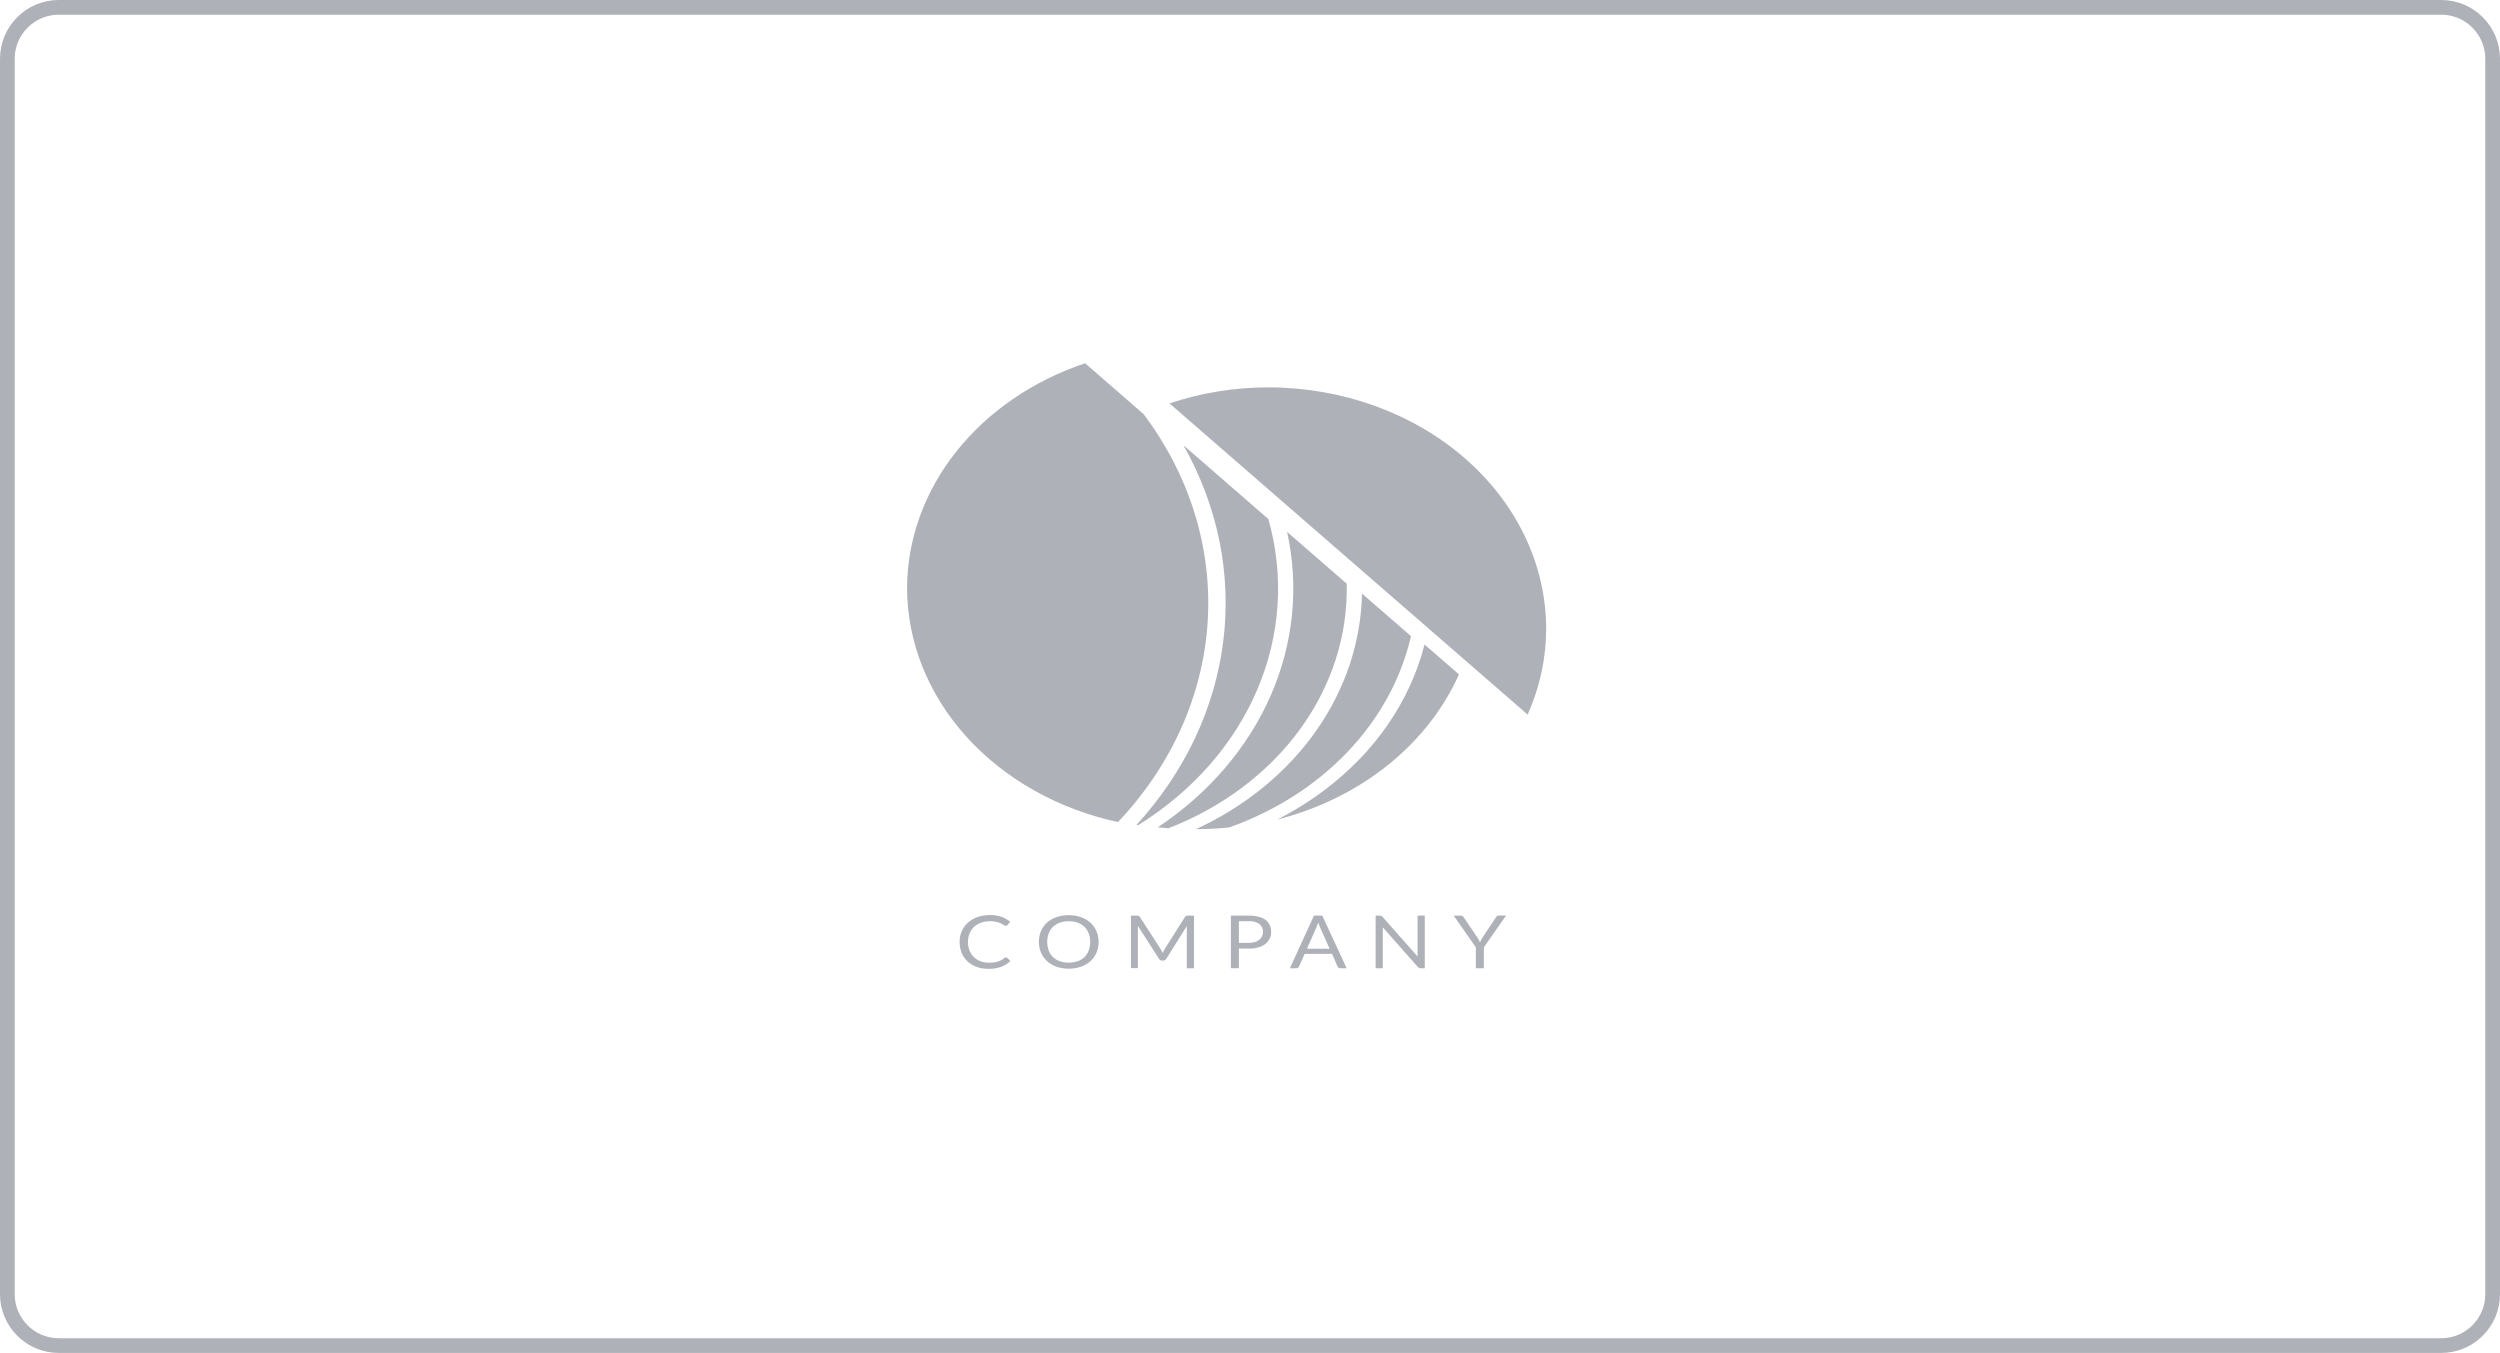
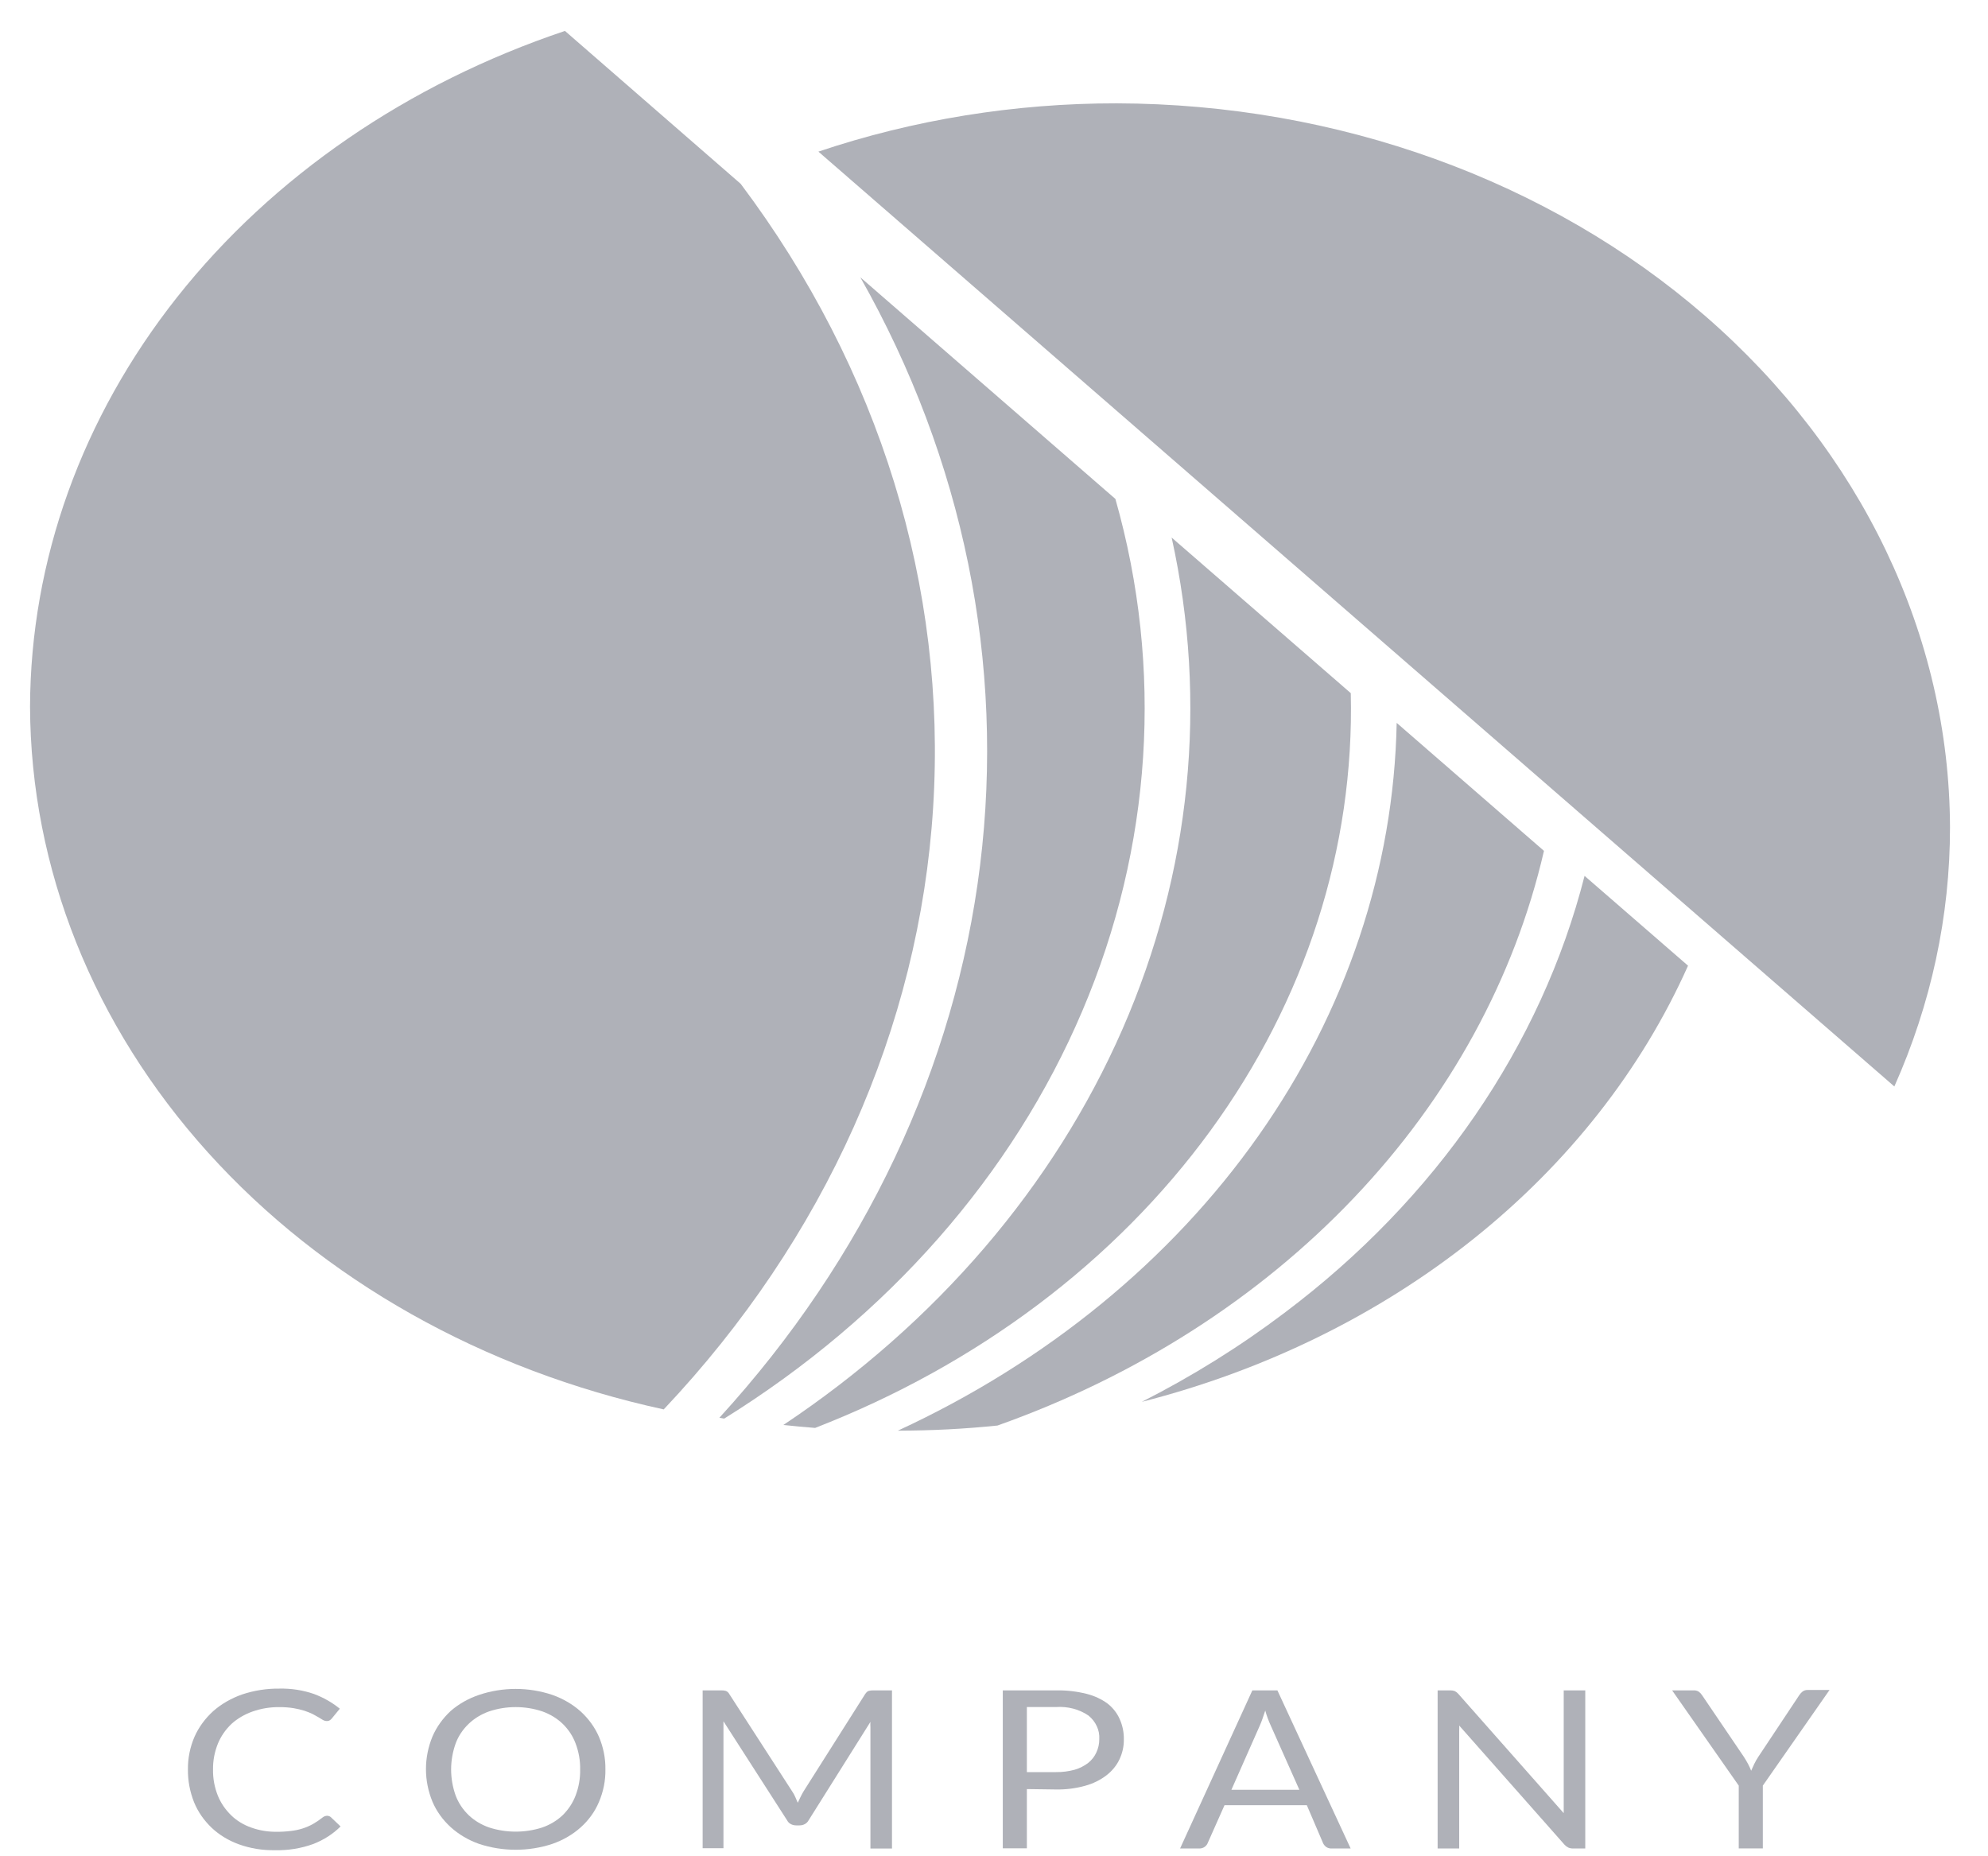
- <svg xmlns="http://www.w3.org/2000/svg" width="170" height="92" viewBox="0 0 170 92" fill="none">
-   <rect x="0.5" y="0.5" width="169" height="91" rx="3.5" stroke="#AFB1B8" />
-   <path d="M68.406 65.101C68.422 65.102 68.438 65.105 68.452 65.111C68.467 65.116 68.48 65.124 68.491 65.135L68.709 65.343C68.54 65.512 68.33 65.647 68.095 65.739C67.82 65.839 67.524 65.888 67.226 65.881C66.945 65.886 66.667 65.841 66.408 65.748C66.174 65.663 65.964 65.536 65.791 65.374C65.616 65.206 65.481 65.01 65.394 64.796C65.298 64.557 65.251 64.306 65.254 64.054C65.251 63.8 65.301 63.548 65.404 63.31C65.5 63.095 65.643 62.899 65.827 62.732C66.013 62.569 66.236 62.441 66.481 62.355C66.75 62.265 67.036 62.22 67.324 62.223C67.591 62.217 67.857 62.258 68.106 62.344C68.322 62.425 68.52 62.538 68.692 62.678L68.51 62.9C68.497 62.916 68.481 62.93 68.463 62.941C68.442 62.953 68.416 62.959 68.39 62.957C68.362 62.956 68.334 62.947 68.311 62.934L68.213 62.874L68.076 62.798C68.017 62.77 67.956 62.746 67.894 62.725C67.813 62.7 67.73 62.68 67.645 62.666C67.538 62.649 67.43 62.641 67.321 62.642C67.114 62.64 66.908 62.674 66.716 62.742C66.537 62.805 66.375 62.9 66.241 63.021C66.105 63.15 66.001 63.302 65.933 63.467C65.856 63.655 65.819 63.854 65.822 64.054C65.818 64.257 65.856 64.46 65.933 64.651C66 64.815 66.103 64.965 66.236 65.094C66.361 65.215 66.516 65.309 66.689 65.369C66.867 65.433 67.058 65.466 67.25 65.464C67.362 65.465 67.473 65.459 67.583 65.445C67.763 65.426 67.935 65.372 68.087 65.286C68.163 65.243 68.236 65.193 68.303 65.139C68.331 65.116 68.368 65.103 68.406 65.101Z" fill="#AFB1B8" />
-   <path d="M74.704 64.054C74.708 64.305 74.658 64.555 74.557 64.791C74.468 65.004 74.328 65.199 74.146 65.363C73.965 65.526 73.745 65.654 73.502 65.738C72.968 65.915 72.378 65.915 71.844 65.738C71.603 65.653 71.385 65.524 71.204 65.362C71.022 65.195 70.881 64.999 70.789 64.784C70.593 64.306 70.593 63.785 70.789 63.308C70.882 63.092 71.023 62.895 71.204 62.727C71.386 62.569 71.604 62.446 71.844 62.365C72.377 62.185 72.969 62.185 73.502 62.365C73.744 62.45 73.963 62.578 74.145 62.741C74.325 62.906 74.465 63.1 74.557 63.312C74.658 63.55 74.708 63.801 74.704 64.054ZM74.132 64.054C74.136 63.853 74.101 63.653 74.028 63.462C73.967 63.298 73.868 63.147 73.736 63.019C73.609 62.897 73.451 62.801 73.276 62.739C72.888 62.609 72.458 62.609 72.071 62.739C71.895 62.801 71.738 62.897 71.61 63.019C71.477 63.146 71.376 63.297 71.315 63.462C71.177 63.847 71.177 64.26 71.315 64.646C71.377 64.81 71.477 64.961 71.61 65.089C71.738 65.21 71.895 65.305 72.071 65.366C72.459 65.493 72.887 65.493 73.276 65.366C73.451 65.305 73.608 65.21 73.736 65.089C73.867 64.96 73.966 64.809 74.028 64.646C74.101 64.455 74.136 64.255 74.132 64.054Z" fill="#AFB1B8" />
-   <path d="M79.001 64.675L79.058 64.807C79.08 64.76 79.099 64.717 79.121 64.675C79.142 64.63 79.166 64.587 79.192 64.544L80.585 62.344C80.613 62.306 80.637 62.282 80.664 62.275C80.701 62.265 80.74 62.261 80.779 62.263H81.191V65.843H80.703V63.211C80.703 63.178 80.703 63.14 80.703 63.099C80.7 63.059 80.7 63.017 80.703 62.976L79.301 65.208C79.283 65.241 79.255 65.269 79.219 65.289C79.183 65.309 79.142 65.319 79.099 65.319H79.02C78.978 65.32 78.936 65.309 78.9 65.29C78.865 65.27 78.836 65.241 78.819 65.208L77.376 62.962C77.376 63.005 77.376 63.047 77.376 63.09C77.376 63.133 77.376 63.17 77.376 63.204V65.835H76.905V62.263H77.316C77.355 62.261 77.394 62.265 77.431 62.275C77.465 62.29 77.492 62.314 77.507 62.344L78.93 64.547C78.958 64.588 78.982 64.63 79.001 64.675Z" fill="#AFB1B8" />
-   <path d="M84.244 64.497V65.838H83.699V62.263H84.915C85.144 62.259 85.373 62.286 85.594 62.341C85.77 62.385 85.934 62.461 86.074 62.564C86.195 62.661 86.288 62.781 86.346 62.915C86.411 63.06 86.442 63.216 86.439 63.372C86.442 63.529 86.407 63.684 86.338 63.829C86.273 63.966 86.172 64.088 86.044 64.187C85.904 64.294 85.739 64.375 85.561 64.423C85.349 64.482 85.127 64.51 84.904 64.506L84.244 64.497ZM84.244 64.113H84.904C85.047 64.115 85.19 64.096 85.327 64.059C85.439 64.026 85.543 63.973 85.632 63.905C85.714 63.839 85.777 63.758 85.817 63.668C85.862 63.572 85.884 63.47 85.883 63.367C85.889 63.268 85.871 63.168 85.828 63.076C85.786 62.983 85.721 62.9 85.638 62.832C85.429 62.69 85.168 62.622 84.904 62.64H84.244V64.113Z" fill="#AFB1B8" />
-   <path d="M91.573 65.842H91.142C91.099 65.844 91.057 65.832 91.022 65.809C90.991 65.787 90.967 65.758 90.951 65.726L90.581 64.862H88.718L88.334 65.726C88.32 65.758 88.296 65.786 88.266 65.807C88.231 65.831 88.188 65.844 88.143 65.842H87.712L89.348 62.263H89.915L91.573 65.842ZM88.874 64.513H90.412L89.763 63.056C89.713 62.947 89.672 62.834 89.64 62.72L89.577 62.907C89.558 62.964 89.536 63.016 89.517 63.059L88.874 64.513Z" fill="#AFB1B8" />
-   <path d="M93.929 62.279C93.961 62.295 93.989 62.317 94.01 62.343L96.396 65.042C96.396 64.999 96.396 64.956 96.396 64.916C96.396 64.876 96.396 64.836 96.396 64.798V62.263H96.884V65.842H96.612C96.573 65.843 96.534 65.836 96.5 65.821C96.466 65.804 96.436 65.781 96.412 65.755L94.03 63.059C94.032 63.1 94.032 63.141 94.03 63.182C94.03 63.222 94.03 63.258 94.03 63.291V65.842H93.542V62.263H93.831C93.864 62.262 93.898 62.268 93.929 62.279Z" fill="#AFB1B8" />
-   <path d="M100.903 64.419V65.84H100.358V64.419L98.85 62.263H99.338C99.38 62.261 99.422 62.272 99.455 62.294C99.485 62.317 99.51 62.344 99.529 62.374L100.472 63.765C100.51 63.824 100.543 63.879 100.57 63.931C100.598 63.983 100.619 64.033 100.639 64.082L100.709 63.928C100.736 63.872 100.767 63.818 100.802 63.765L101.732 62.365C101.751 62.337 101.775 62.312 101.803 62.289C101.835 62.265 101.877 62.252 101.92 62.254H102.413L100.903 64.419Z" fill="#AFB1B8" />
-   <path d="M78.731 56.256C78.969 56.282 79.209 56.303 79.451 56.322C83.13 54.893 86.242 52.552 88.399 49.594C90.555 46.636 91.66 43.191 91.576 39.69L87.522 36.168C88.346 39.895 87.96 43.748 86.408 47.296C84.855 50.844 82.198 53.946 78.731 56.256Z" fill="#AFB1B8" />
-   <path d="M77.284 56.092L77.393 56.111C81.097 53.809 83.921 50.595 85.499 46.884C87.078 43.173 87.339 39.135 86.248 35.294L80.474 30.277C82.809 34.401 83.749 39.016 83.185 43.586C82.62 48.156 80.574 52.493 77.284 56.092Z" fill="#AFB1B8" />
-   <path d="M96.868 43.827C95.887 47.673 93.504 51.142 90.073 53.719C89.072 54.475 87.991 55.15 86.845 55.732C89.639 55.019 92.206 53.758 94.35 52.046C96.494 50.334 98.157 48.217 99.21 45.859L96.868 43.827Z" fill="#AFB1B8" />
-   <path d="M95.949 43.26L92.615 40.363C92.551 43.666 91.47 46.894 89.484 49.711C87.499 52.529 84.681 54.833 81.324 56.384H81.341C82.089 56.383 82.836 56.345 83.579 56.268C86.716 55.155 89.488 53.385 91.646 51.115C93.805 48.846 95.283 46.147 95.949 43.26Z" fill="#AFB1B8" />
-   <path d="M77.766 28.161L73.788 24.7C70.232 25.894 67.174 27.993 65.013 30.722C62.853 33.451 61.691 36.684 61.68 39.996V39.996C61.693 43.656 63.111 47.208 65.709 50.089C68.307 52.97 71.937 55.016 76.024 55.903C79.672 52.041 81.808 47.269 82.122 42.28C82.435 37.291 80.909 32.345 77.766 28.161Z" fill="#AFB1B8" />
-   <path d="M105.14 42.727C105.126 38.385 103.134 34.224 99.6 31.153C96.066 28.083 91.276 26.352 86.278 26.34C83.969 26.337 81.679 26.708 79.525 27.431L103.88 48.593C104.714 46.722 105.141 44.733 105.14 42.727Z" fill="#AFB1B8" />
+ <svg xmlns="http://www.w3.org/2000/svg" width="45" height="42" viewBox="0 0 45 42" fill="none">
+   <path d="M7.406 41.101C7.422 41.102 7.438 41.105 7.452 41.111C7.467 41.116 7.48 41.124 7.491 41.135L7.709 41.343C7.54 41.512 7.33 41.647 7.095 41.739C6.82 41.839 6.524 41.888 6.226 41.881C5.945 41.886 5.667 41.841 5.408 41.748C5.174 41.663 4.964 41.536 4.792 41.374C4.616 41.206 4.48 41.01 4.393 40.796C4.298 40.557 4.251 40.306 4.254 40.054C4.251 39.8 4.301 39.548 4.404 39.31C4.5 39.095 4.643 38.899 4.827 38.732C5.013 38.569 5.236 38.441 5.481 38.355C5.75 38.265 6.036 38.22 6.324 38.223C6.591 38.217 6.857 38.258 7.106 38.344C7.322 38.425 7.521 38.538 7.692 38.678L7.51 38.9C7.497 38.916 7.482 38.93 7.463 38.941C7.442 38.953 7.416 38.959 7.39 38.957C7.362 38.956 7.334 38.947 7.311 38.934L7.213 38.874L7.076 38.798C7.017 38.77 6.956 38.746 6.894 38.725C6.813 38.7 6.73 38.68 6.646 38.666C6.539 38.649 6.43 38.641 6.321 38.642C6.114 38.64 5.908 38.674 5.716 38.742C5.537 38.805 5.375 38.9 5.241 39.021C5.105 39.15 5.001 39.302 4.933 39.467C4.857 39.655 4.819 39.854 4.822 40.054C4.818 40.257 4.856 40.459 4.933 40.651C5 40.815 5.103 40.965 5.236 41.094C5.361 41.215 5.516 41.309 5.689 41.369C5.867 41.433 6.058 41.465 6.25 41.464C6.361 41.465 6.473 41.459 6.583 41.445C6.763 41.426 6.935 41.372 7.087 41.286C7.164 41.242 7.236 41.193 7.303 41.139C7.331 41.116 7.367 41.103 7.406 41.101Z" fill="#AFB1B8" />
+   <path d="M13.704 40.054C13.708 40.305 13.658 40.555 13.557 40.791C13.468 41.004 13.328 41.199 13.146 41.363C12.964 41.526 12.745 41.654 12.502 41.738C11.968 41.915 11.378 41.915 10.844 41.738C10.603 41.653 10.385 41.524 10.204 41.361C10.022 41.195 9.881 40.999 9.789 40.783C9.593 40.306 9.593 39.785 9.789 39.308C9.882 39.092 10.023 38.895 10.204 38.727C10.386 38.569 10.604 38.446 10.844 38.365C11.377 38.185 11.969 38.185 12.502 38.365C12.744 38.45 12.963 38.578 13.145 38.741C13.325 38.906 13.465 39.1 13.557 39.312C13.658 39.55 13.708 39.801 13.704 40.054ZM13.132 40.054C13.136 39.853 13.101 39.653 13.028 39.462C12.967 39.298 12.868 39.147 12.736 39.019C12.609 38.897 12.451 38.801 12.276 38.739C11.888 38.609 11.458 38.609 11.071 38.739C10.895 38.801 10.738 38.897 10.61 39.019C10.477 39.146 10.376 39.297 10.315 39.462C10.177 39.847 10.177 40.26 10.315 40.646C10.377 40.81 10.477 40.961 10.61 41.089C10.738 41.21 10.895 41.305 11.071 41.366C11.459 41.492 11.887 41.492 12.276 41.366C12.451 41.305 12.608 41.21 12.736 41.089C12.867 40.96 12.966 40.809 13.028 40.646C13.101 40.455 13.136 40.255 13.132 40.054Z" fill="#AFB1B8" />
+   <path d="M18.001 40.675L18.058 40.807C18.08 40.76 18.099 40.717 18.121 40.675C18.142 40.63 18.166 40.587 18.192 40.544L19.585 38.344C19.613 38.306 19.637 38.282 19.664 38.275C19.701 38.265 19.74 38.261 19.779 38.263H20.191V41.843H19.703V39.211C19.703 39.178 19.703 39.14 19.703 39.099C19.7 39.059 19.7 39.017 19.703 38.976L18.301 41.208C18.283 41.241 18.255 41.269 18.219 41.289C18.183 41.309 18.142 41.319 18.099 41.319H18.02C17.978 41.319 17.936 41.309 17.9 41.289C17.864 41.27 17.836 41.241 17.819 41.208L16.376 38.962C16.376 39.005 16.376 39.047 16.376 39.09C16.376 39.133 16.376 39.17 16.376 39.204V41.835H15.905V38.263H16.316C16.355 38.261 16.394 38.265 16.431 38.275C16.465 38.29 16.492 38.314 16.507 38.344L17.93 40.547C17.958 40.587 17.982 40.63 18.001 40.675Z" fill="#AFB1B8" />
+   <path d="M23.244 40.497V41.838H22.699V38.263H23.915C24.145 38.259 24.373 38.286 24.594 38.341C24.77 38.385 24.934 38.461 25.074 38.564C25.195 38.661 25.288 38.781 25.346 38.915C25.411 39.06 25.442 39.216 25.439 39.372C25.442 39.529 25.407 39.684 25.338 39.829C25.273 39.966 25.172 40.088 25.044 40.187C24.904 40.294 24.739 40.375 24.561 40.423C24.349 40.482 24.127 40.51 23.904 40.506L23.244 40.497ZM23.244 40.113H23.904C24.047 40.115 24.19 40.096 24.327 40.059C24.439 40.026 24.543 39.973 24.632 39.905C24.714 39.839 24.777 39.758 24.817 39.668C24.862 39.572 24.884 39.47 24.883 39.367C24.889 39.268 24.871 39.168 24.828 39.076C24.786 38.983 24.721 38.9 24.637 38.832C24.429 38.69 24.168 38.622 23.904 38.64H23.244V40.113Z" fill="#AFB1B8" />
+   <path d="M30.573 41.842H30.142C30.099 41.844 30.057 41.832 30.022 41.809C29.991 41.787 29.967 41.758 29.951 41.726L29.581 40.862H27.718L27.334 41.726C27.32 41.758 27.296 41.786 27.266 41.807C27.231 41.831 27.188 41.844 27.143 41.842H26.712L28.348 38.263H28.915L30.573 41.842ZM27.874 40.513H29.412L28.763 39.056C28.713 38.947 28.672 38.834 28.64 38.72L28.577 38.907C28.558 38.964 28.536 39.016 28.517 39.059L27.874 40.513Z" fill="#AFB1B8" />
+   <path d="M32.929 38.279C32.961 38.295 32.989 38.317 33.011 38.343L35.396 41.042C35.396 40.999 35.396 40.956 35.396 40.916C35.396 40.876 35.396 40.836 35.396 40.798V38.263H35.884V41.842H35.612C35.573 41.843 35.534 41.836 35.5 41.821C35.466 41.804 35.437 41.782 35.413 41.755L33.03 39.059C33.032 39.1 33.032 39.141 33.03 39.182C33.03 39.222 33.03 39.258 33.03 39.291V41.842H32.542V38.263H32.831C32.864 38.262 32.898 38.268 32.929 38.279Z" fill="#AFB1B8" />
+   <path d="M39.903 40.419V41.84H39.358V40.419L37.85 38.263H38.338C38.38 38.261 38.422 38.272 38.455 38.294C38.485 38.317 38.51 38.344 38.529 38.374L39.472 39.765C39.51 39.824 39.543 39.879 39.57 39.931C39.598 39.983 39.62 40.033 39.639 40.082L39.709 39.928C39.736 39.872 39.767 39.818 39.802 39.765L40.732 38.365C40.751 38.337 40.775 38.312 40.803 38.289C40.835 38.265 40.877 38.252 40.92 38.254H41.413L39.903 40.419Z" fill="#AFB1B8" />
+   <path d="M17.731 32.256C17.968 32.282 18.209 32.303 18.451 32.322C22.13 30.893 25.242 28.552 27.399 25.594C29.555 22.636 30.66 19.191 30.576 15.69L26.521 12.168C27.346 15.895 26.96 19.748 25.408 23.296C23.855 26.844 21.198 29.946 17.731 32.256Z" fill="#AFB1B8" />
+   <path d="M16.284 32.092L16.393 32.111C20.097 29.809 22.921 26.595 24.499 22.884C26.078 19.173 26.339 15.135 25.248 11.294L19.474 6.277C21.809 10.401 22.75 15.016 22.185 19.586C21.62 24.156 19.574 28.493 16.284 32.092Z" fill="#AFB1B8" />
+   <path d="M35.868 19.826C34.887 23.673 32.504 27.142 29.073 29.719C28.072 30.476 26.991 31.15 25.845 31.732C28.639 31.019 31.206 29.758 33.35 28.046C35.494 26.334 37.157 24.217 38.21 21.859L35.868 19.826Z" fill="#AFB1B8" />
+   <path d="M34.949 19.26L31.615 16.363C31.551 19.666 30.47 22.894 28.485 25.711C26.499 28.529 23.681 30.833 20.324 32.384H20.341C21.089 32.383 21.836 32.345 22.579 32.268C25.716 31.155 28.488 29.385 30.646 27.115C32.805 24.846 34.283 22.147 34.949 19.26Z" fill="#AFB1B8" />
+   <path d="M16.766 4.161L12.788 0.7C9.232 1.894 6.174 3.993 4.013 6.722C1.853 9.451 0.691 12.684 0.68 15.996H0.68C0.693 19.656 2.111 23.208 4.709 26.089C7.307 28.97 10.937 31.016 15.024 31.903C18.672 28.041 20.808 23.269 21.122 18.28C21.435 13.291 19.909 8.345 16.766 4.161Z" fill="#AFB1B8" />
+   <path d="M44.14 18.727C44.126 14.385 42.134 10.224 38.6 7.153C35.066 4.083 30.276 2.352 25.278 2.339C22.969 2.337 20.679 2.708 18.525 3.432L42.88 24.593C43.714 22.722 44.141 20.733 44.14 18.727Z" fill="#AFB1B8" />
</svg>
